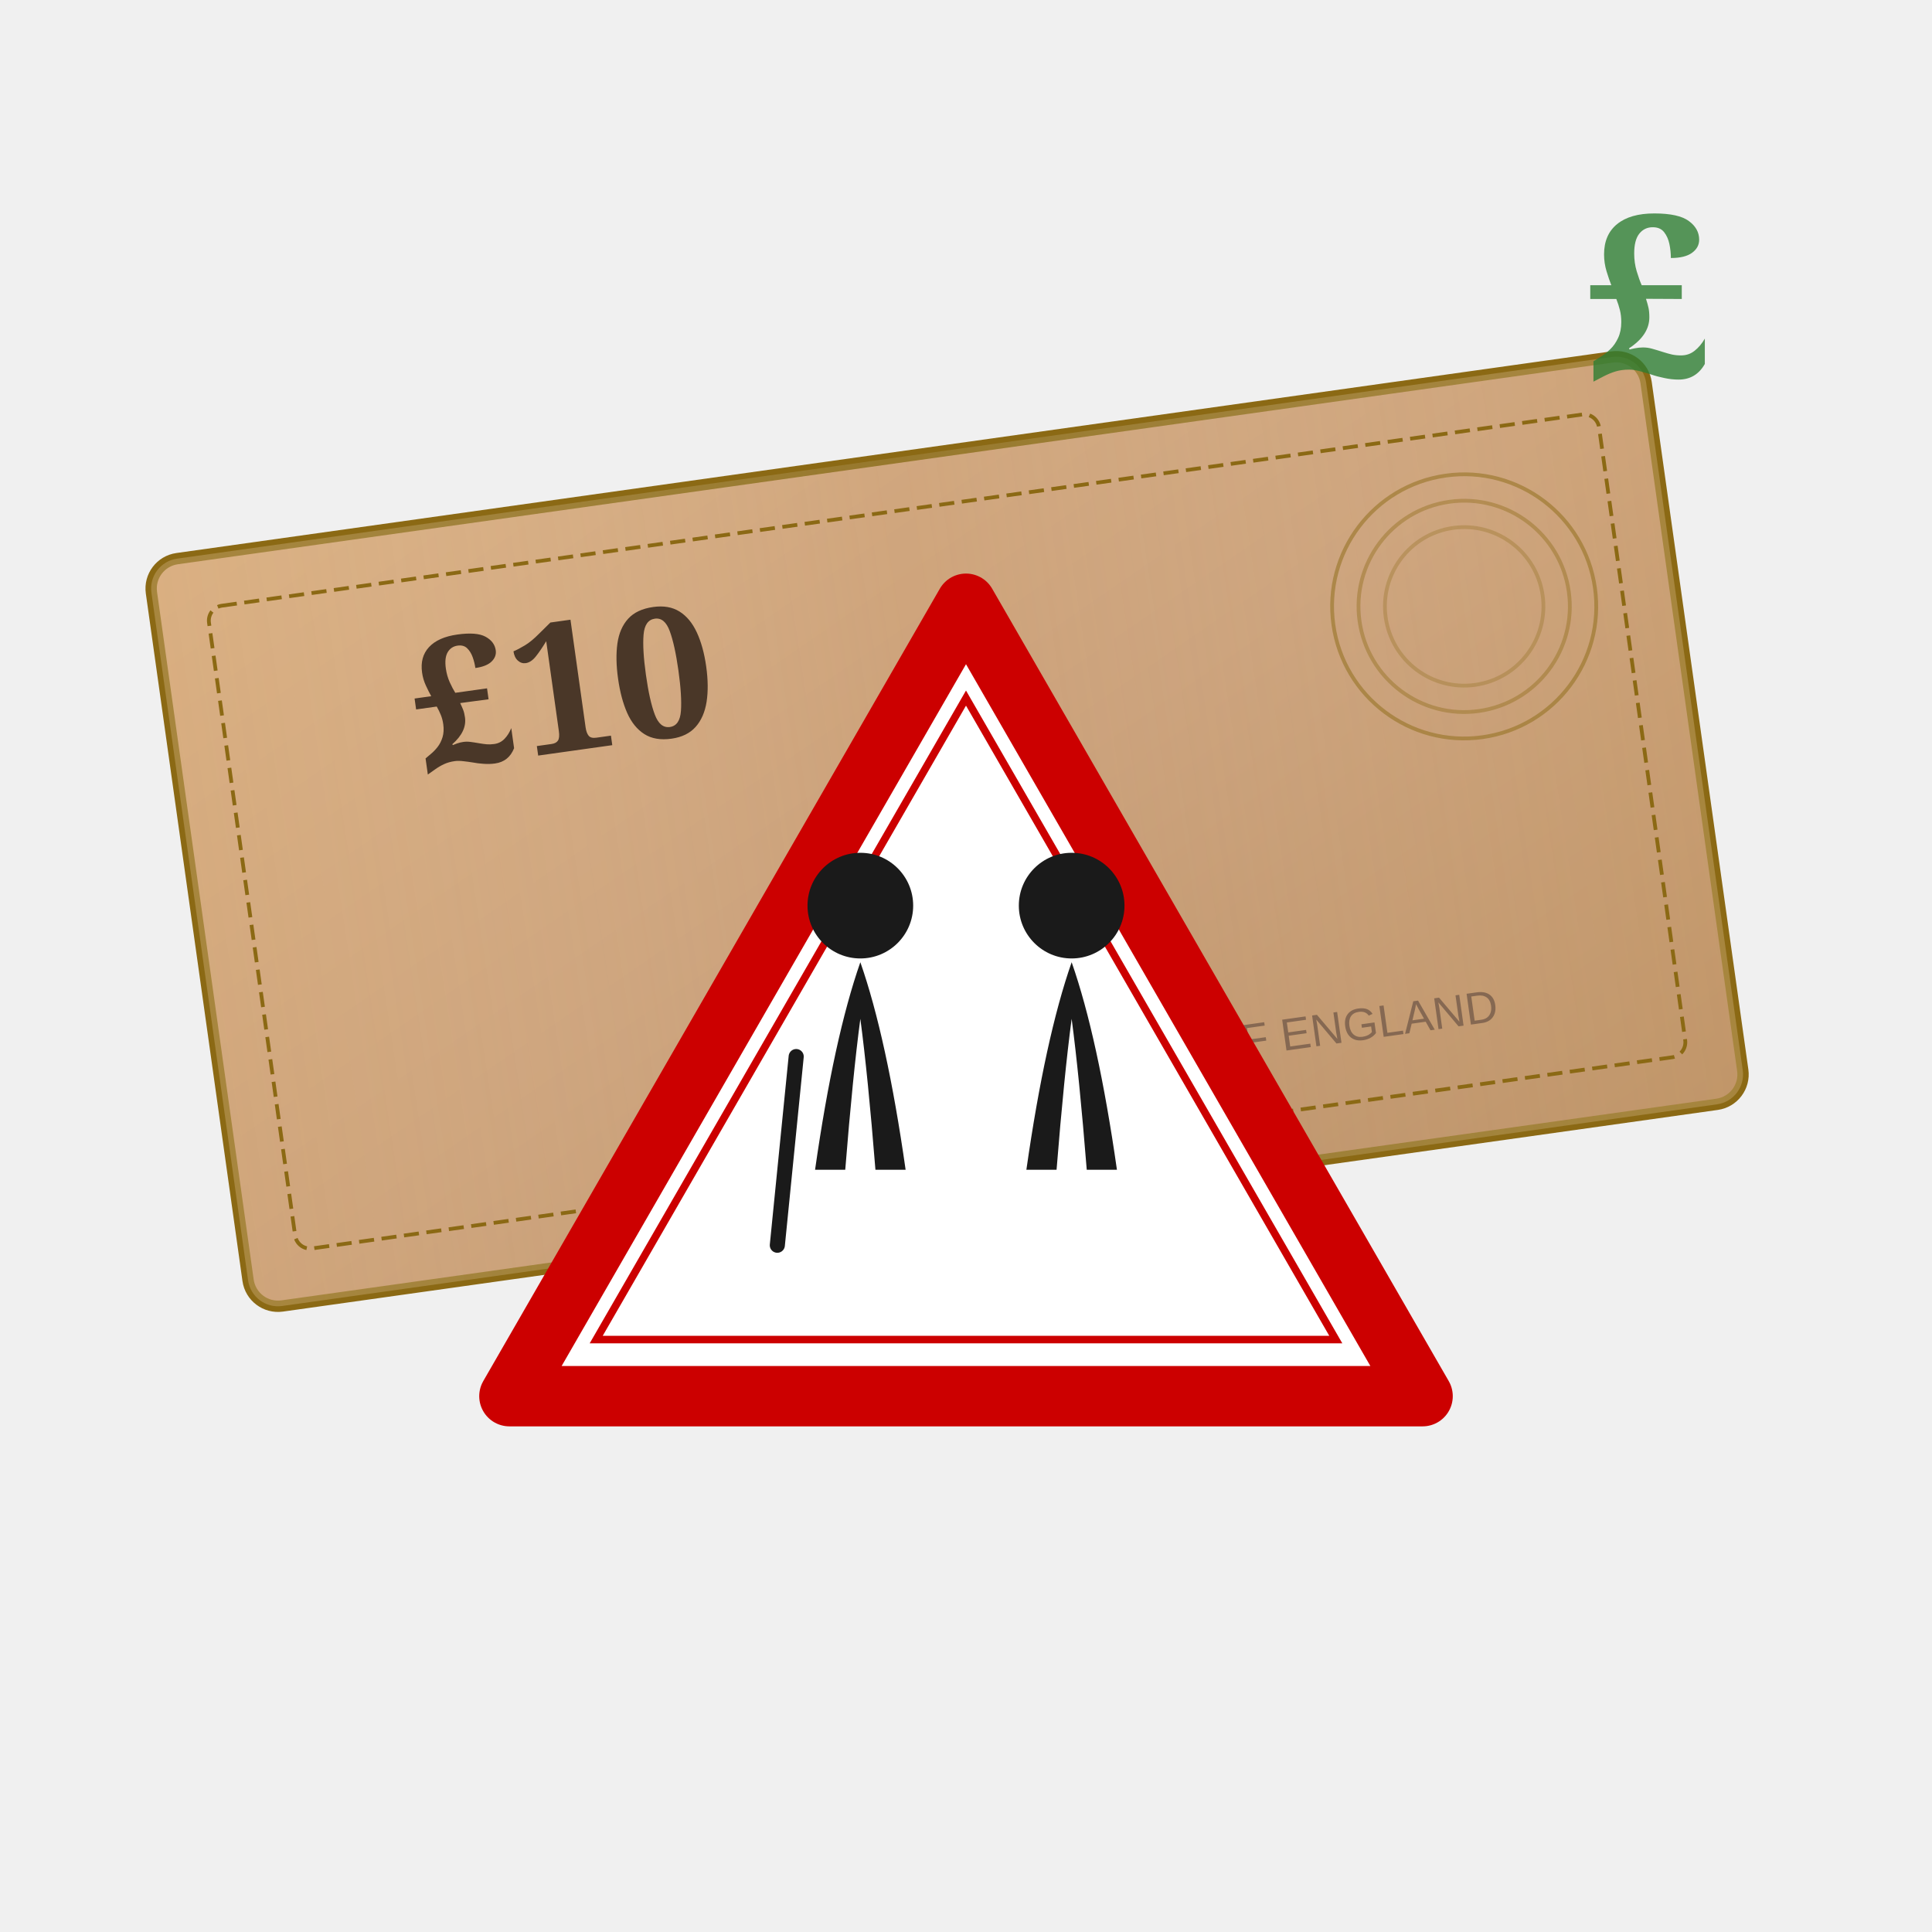
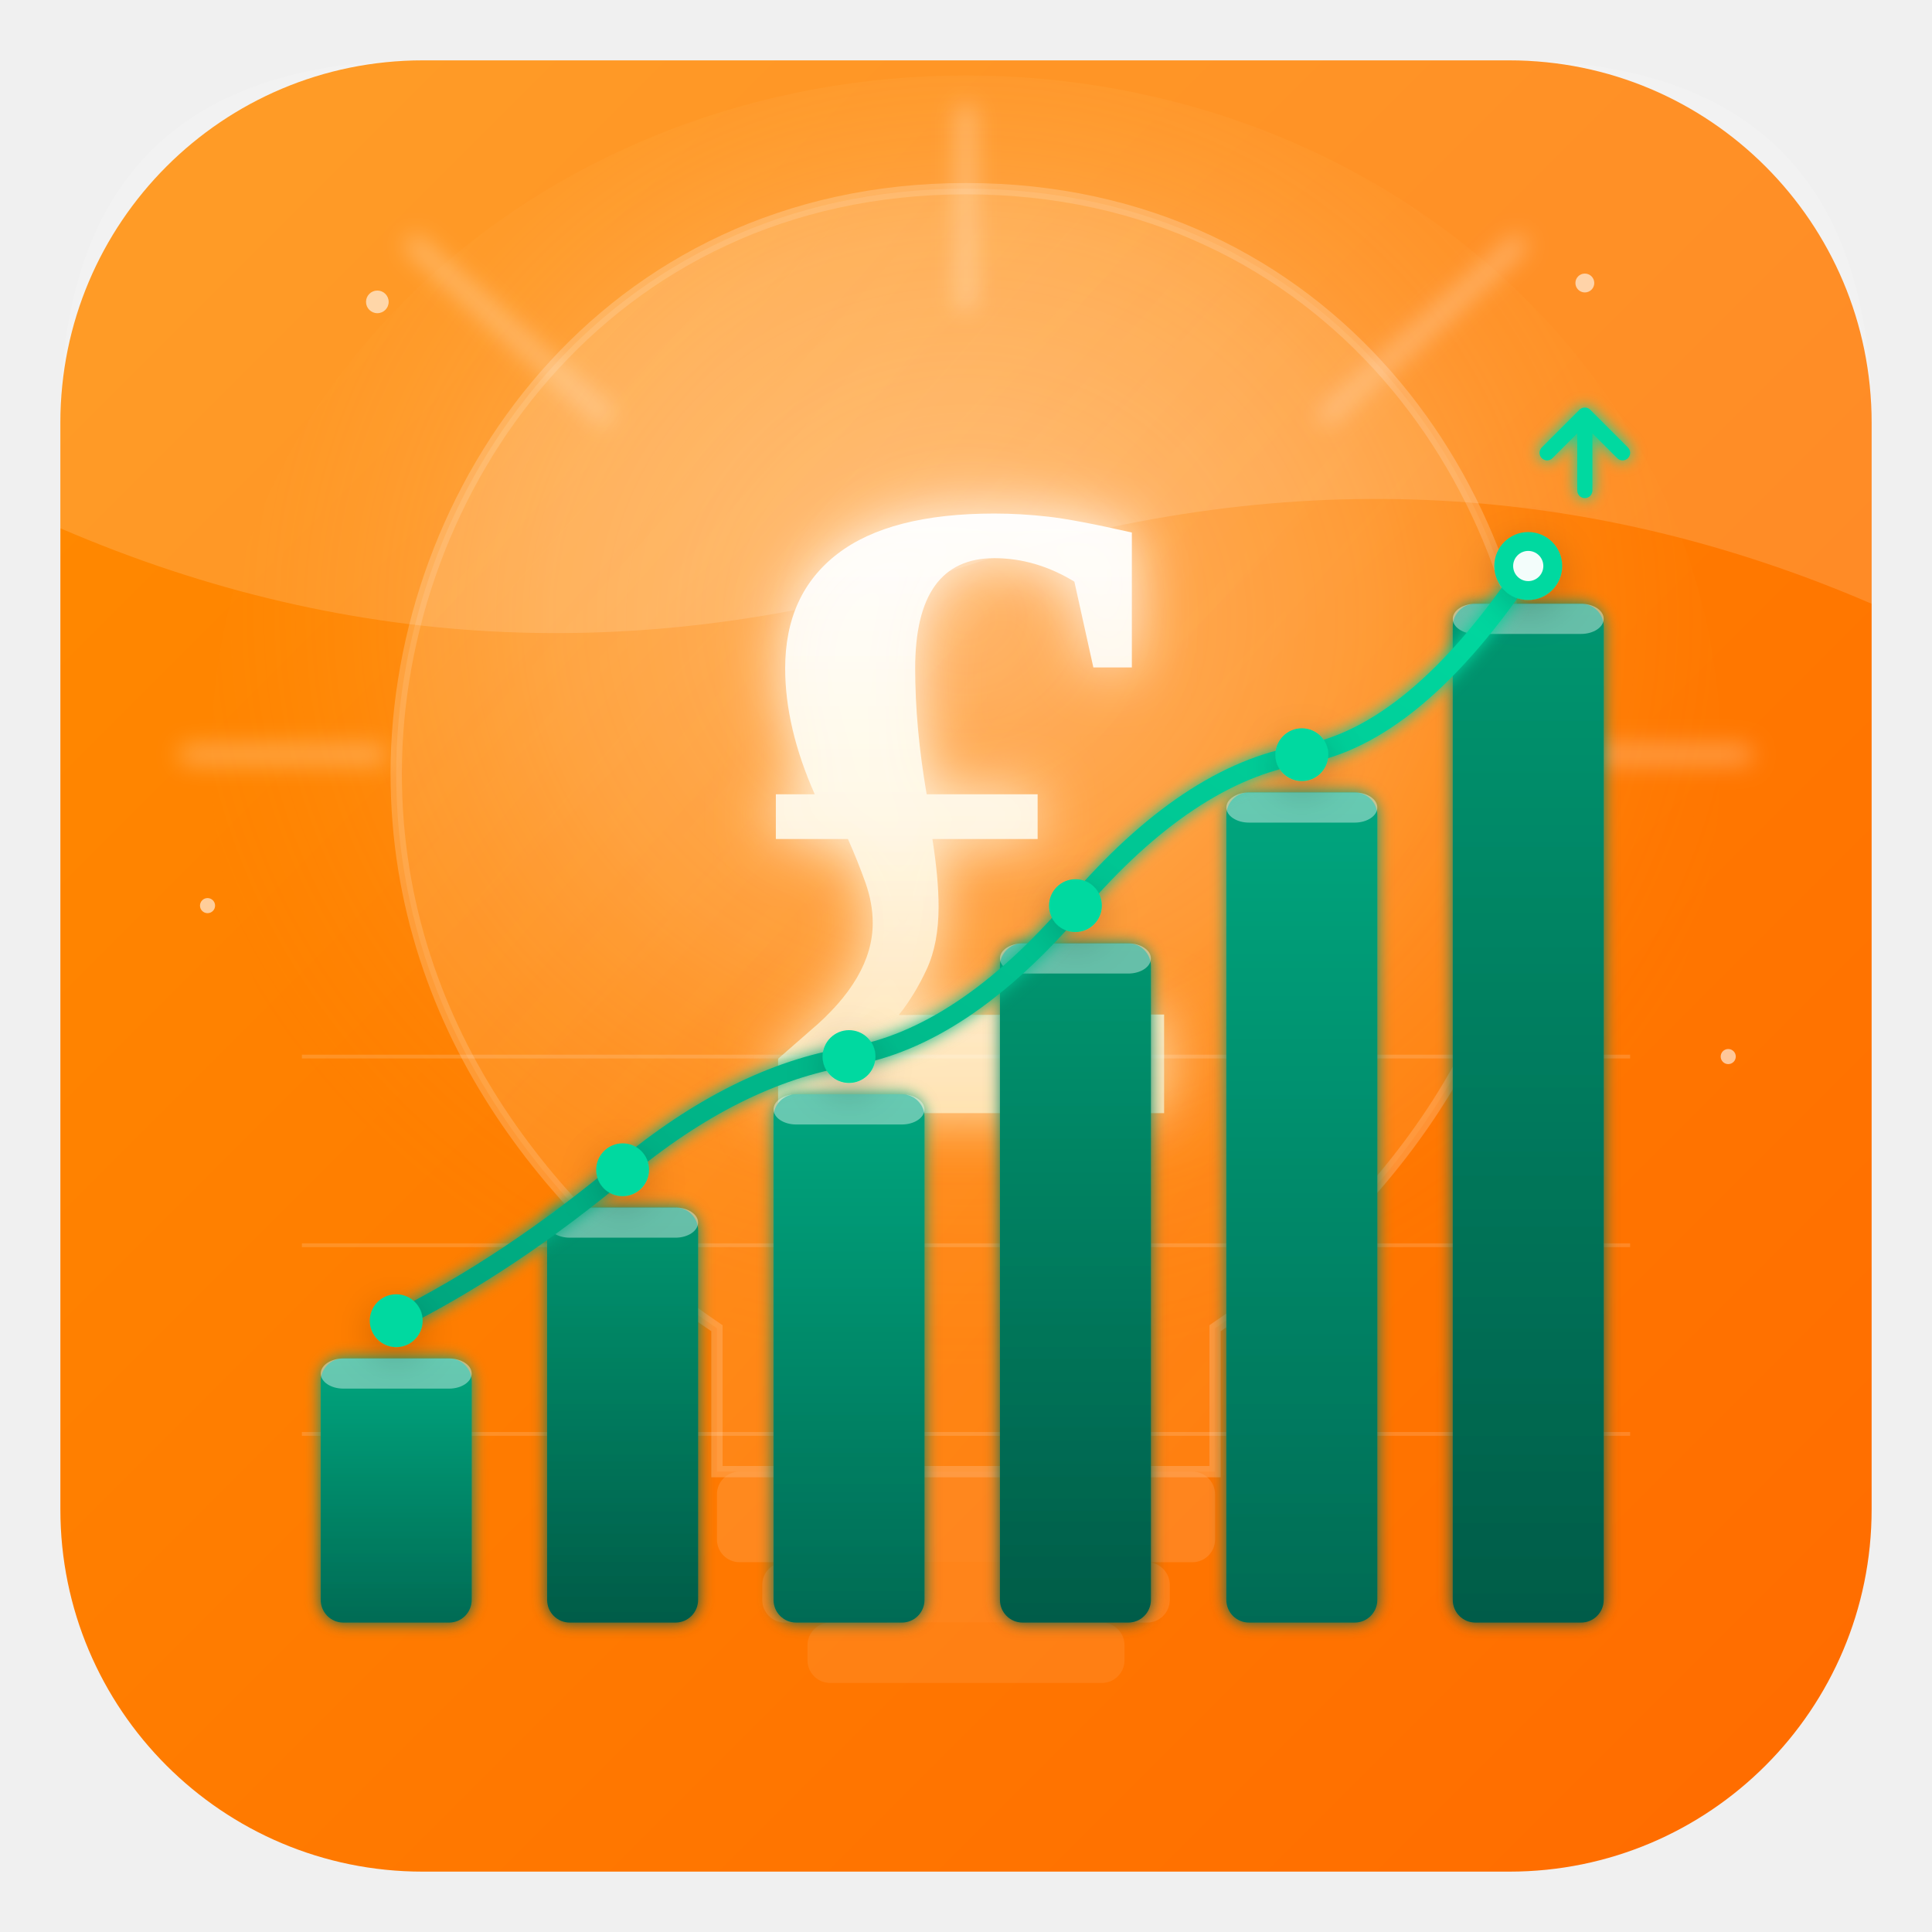
- <svg xmlns="http://www.w3.org/2000/svg" viewBox="0 0 512 512">
+ <svg xmlns="http://www.w3.org/2000/svg" viewBox="0 0 512 512" width="512" height="512">
  <defs>
-     <linearGradient id="noteGradient" x1="0%" y1="0%" x2="100%" y2="100%">
-       <stop offset="0%" style="stop-color:#D4A574" />
-       <stop offset="50%" style="stop-color:#C4956A" />
-       <stop offset="100%" style="stop-color:#B08050" />
+     <linearGradient id="bgGrad" x1="0%" y1="0%" x2="100%" y2="100%">
+       <stop offset="0%" style="stop-color:#FF8C00" />
+       <stop offset="100%" style="stop-color:#FF6B00" />
    </linearGradient>
-     <linearGradient id="noteShine" x1="0%" y1="0%" x2="100%" y2="0%">
-       <stop offset="0%" style="stop-color:#E8C8A0;stop-opacity:0.3" />
-       <stop offset="50%" style="stop-color:#FFFFFF;stop-opacity:0.1" />
-       <stop offset="100%" style="stop-color:#E8C8A0;stop-opacity:0.3" />
+     <radialGradient id="bulbGlow" cx="50%" cy="40%" r="55%" fx="50%" fy="40%">
+       <stop offset="0%" style="stop-color:#FFFFFF;stop-opacity:0.35" />
+       <stop offset="50%" style="stop-color:#FFE4B5;stop-opacity:0.2" />
+       <stop offset="100%" style="stop-color:#FF8C00;stop-opacity:0" />
+     </radialGradient>
+     <linearGradient id="glassGrad" x1="0%" y1="0%" x2="100%" y2="100%">
+       <stop offset="0%" style="stop-color:#FFFFFF;stop-opacity:0.5" />
+       <stop offset="50%" style="stop-color:#FFE4B5;stop-opacity:0.35" />
+       <stop offset="100%" style="stop-color:#FFD280;stop-opacity:0.25" />
    </linearGradient>
+     <linearGradient id="barGrad" x1="0%" y1="100%" x2="0%" y2="0%">
+       <stop offset="0%" style="stop-color:#006B54" />
+       <stop offset="100%" style="stop-color:#00A67E" />
+     </linearGradient>
+     <linearGradient id="barGrad2" x1="0%" y1="100%" x2="0%" y2="0%">
+       <stop offset="0%" style="stop-color:#005C48" />
+       <stop offset="100%" style="stop-color:#009670" />
+     </linearGradient>
+     <linearGradient id="graphGrad" x1="0%" y1="100%" x2="100%" y2="0%">
+       <stop offset="0%" style="stop-color:#00A67E" />
+       <stop offset="100%" style="stop-color:#00D9A0" />
+     </linearGradient>
+     <linearGradient id="gbpGrad" x1="0%" y1="0%" x2="0%" y2="100%">
+       <stop offset="0%" style="stop-color:#FFFFFF" />
+       <stop offset="50%" style="stop-color:#FFF8E7" />
+       <stop offset="100%" style="stop-color:#FFE4B5" />
+     </linearGradient>
+     <filter id="dropShadow" x="-20%" y="-20%" width="140%" height="140%">
+       <feDropShadow dx="0" dy="3" stdDeviation="5" flood-color="#000" flood-opacity="0.2" />
+     </filter>
+     <filter id="graphGlow" x="-50%" y="-50%" width="200%" height="200%">
+       <feGaussianBlur stdDeviation="2" result="coloredBlur" />
+       <feMerge>
+         <feMergeNode in="coloredBlur" />
+         <feMergeNode in="SourceGraphic" />
+       </feMerge>
+     </filter>
+     <filter id="barGlow" x="-30%" y="-10%" width="160%" height="120%">
+       <feGaussianBlur stdDeviation="2" result="coloredBlur" />
+       <feMerge>
+         <feMergeNode in="coloredBlur" />
+         <feMergeNode in="SourceGraphic" />
+       </feMerge>
+     </filter>
+     <filter id="gbpGlow" x="-50%" y="-50%" width="200%" height="200%">
+       <feGaussianBlur stdDeviation="8" result="coloredBlur" />
+       <feMerge>
+         <feMergeNode in="coloredBlur" />
+         <feMergeNode in="SourceGraphic" />
+       </feMerge>
+     </filter>
+     <filter id="rays">
+       <feGaussianBlur stdDeviation="3" />
+     </filter>
  </defs>
-   <g transform="rotate(-8, 256, 256)">
-     <rect x="56" y="120" width="400" height="200" rx="8" fill="url(#noteGradient)" stroke="#8B6914" stroke-width="3" />
-     <rect x="56" y="120" width="400" height="200" rx="8" fill="url(#noteShine)" />
-     <rect x="70" y="134" width="372" height="172" rx="4" fill="none" stroke="#8B6914" stroke-width="1" stroke-dasharray="4,2" />
-     <text x="120" y="185" font-family="Georgia, serif" font-size="48" font-weight="bold" fill="#4A3728">£10</text>
-     <circle cx="400" cy="180" r="35" fill="none" stroke="#8B6914" stroke-width="1" opacity="0.5" />
-     <circle cx="400" cy="180" r="28" fill="none" stroke="#8B6914" stroke-width="1" opacity="0.4" />
-     <circle cx="400" cy="180" r="21" fill="none" stroke="#8B6914" stroke-width="1" opacity="0.3" />
-     <text x="280" y="290" font-family="Arial, sans-serif" font-size="12" fill="#6B5344" opacity="0.7">BANK OF ENGLAND</text>
+   <rect x="16" y="16" width="480" height="480" rx="96" ry="96" fill="url(#bgGrad)" />
+   <path d="M16 112 Q16 16 112 16 L400 16 Q496 16 496 112 L496 160 Q380 110 256 150 Q132 190 16 140 Z" fill="#FFFFFF" opacity="0.15" />
+   <ellipse cx="256" cy="200" rx="200" ry="180" fill="url(#bulbGlow)" />
+   <g opacity="0.3" filter="url(#rays)">
+     <line x1="256" y1="80" x2="256" y2="30" stroke="#FFFFFF" stroke-width="5" stroke-linecap="round" />
+     <line x1="160" y1="110" x2="110" y2="65" stroke="#FFFFFF" stroke-width="5" stroke-linecap="round" />
+     <line x1="352" y1="110" x2="402" y2="65" stroke="#FFFFFF" stroke-width="5" stroke-linecap="round" />
+     <line x1="100" y1="200" x2="50" y2="200" stroke="#FFFFFF" stroke-width="5" stroke-linecap="round" />
+     <line x1="412" y1="200" x2="462" y2="200" stroke="#FFFFFF" stroke-width="5" stroke-linecap="round" />
  </g>
-   <g transform="translate(256, 300)">
-     <polygon points="0,-140 121,70 -121,70" fill="white" stroke="#CC0000" stroke-width="16" stroke-linejoin="round" />
-     <polygon points="0,-115 98,55 -98,55" fill="none" stroke="#CC0000" stroke-width="2" />
-     <g transform="translate(0, -15)" fill="#1a1a1a">
-       <circle cx="-28" cy="-45" r="14" />
-       <path d="M-28,-30 Q-35,-10 -40,25 L-32,25 Q-30,0 -28,-15 Q-26,0 -24,25 L-16,25 Q-21,-10 -28,-30" />
-       <line x1="-45" y1="-5" x2="-50" y2="45" stroke="#1a1a1a" stroke-width="4" stroke-linecap="round" />
-       <circle cx="28" cy="-45" r="14" />
-       <path d="M28,-30 Q21,-10 16,25 L24,25 Q26,0 28,-15 Q30,0 32,25 L40,25 Q35,-10 28,-30" />
-     </g>
+   <g opacity="0.4">
+     <path d="M256 50               C160 50 105 130 105 205               C105 275 150 325 190 352               L190 390               L322 390               L322 352               C362 325 407 275 407 205               C407 130 352 50 256 50 Z" fill="url(#glassGrad)" stroke="#FFFFFF" stroke-width="3" stroke-opacity="0.5" />
+     <rect x="190" y="390" width="132" height="24" rx="6" fill="#FFFFFF" opacity="0.3" />
+     <rect x="202" y="414" width="108" height="16" rx="6" fill="#FFFFFF" opacity="0.25" />
+     <rect x="214" y="430" width="84" height="16" rx="6" fill="#FFFFFF" opacity="0.2" />
  </g>
-   <text x="420" y="100" font-family="Georgia, serif" font-size="60" font-weight="bold" fill="#2E7D32" opacity="0.8">£</text>
+   <g filter="url(#gbpGlow)">
+     <text x="256" y="295" font-family="Georgia, 'Times New Roman', serif" font-size="240" font-weight="700" fill="url(#gbpGrad)" text-anchor="middle" opacity="0.95">£</text>
+   </g>
+   <g stroke="#FFFFFF" stroke-width="1" opacity="0.15">
+     <line x1="80" y1="280" x2="432" y2="280" />
+     <line x1="80" y1="330" x2="432" y2="330" />
+     <line x1="80" y1="380" x2="432" y2="380" />
+   </g>
+   <g filter="url(#barGlow)">
+     <rect x="85" y="360" width="40" height="70" rx="6" ry="6" fill="url(#barGrad)" />
+     <rect x="145" y="320" width="40" height="110" rx="6" ry="6" fill="url(#barGrad2)" />
+     <rect x="205" y="290" width="40" height="140" rx="6" ry="6" fill="url(#barGrad)" />
+     <rect x="265" y="250" width="40" height="180" rx="6" ry="6" fill="url(#barGrad2)" />
+     <rect x="325" y="210" width="40" height="220" rx="6" ry="6" fill="url(#barGrad)" />
+     <rect x="385" y="160" width="40" height="270" rx="6" ry="6" fill="url(#barGrad2)" />
+   </g>
+   <g opacity="0.4">
+     <rect x="85" y="360" width="40" height="8" rx="6" ry="4" fill="#FFFFFF" />
+     <rect x="145" y="320" width="40" height="8" rx="6" ry="4" fill="#FFFFFF" />
+     <rect x="205" y="290" width="40" height="8" rx="6" ry="4" fill="#FFFFFF" />
+     <rect x="265" y="250" width="40" height="8" rx="6" ry="4" fill="#FFFFFF" />
+     <rect x="325" y="210" width="40" height="8" rx="6" ry="4" fill="#FFFFFF" />
+     <rect x="385" y="160" width="40" height="8" rx="6" ry="4" fill="#FFFFFF" />
+   </g>
+   <path d="M105 350             Q135 335 165 310             Q195 285 225 280             Q255 275 285 240             Q315 205 345 200             Q375 195 405 150" fill="none" stroke="url(#graphGrad)" stroke-width="5" stroke-linecap="round" stroke-linejoin="round" filter="url(#graphGlow)" />
+   <g filter="url(#dropShadow)">
+     <circle cx="105" cy="350" r="7" fill="#00D9A0" />
+     <circle cx="165" cy="310" r="7" fill="#00D9A0" />
+     <circle cx="225" cy="280" r="7" fill="#00D9A0" />
+     <circle cx="285" cy="240" r="7" fill="#00D9A0" />
+     <circle cx="345" cy="200" r="7" fill="#00D9A0" />
+     <circle cx="405" cy="150" r="9" fill="#00D9A0" />
+   </g>
+   <circle cx="405" cy="150" r="4" fill="#FFFFFF" opacity="0.95" />
+   <g transform="translate(420, 100)" filter="url(#graphGlow)">
+     <path d="M0 30 L0 10 M-10 20 L0 10 L10 20" fill="none" stroke="#00D9A0" stroke-width="4" stroke-linecap="round" stroke-linejoin="round" />
+   </g>
+   <g fill="#FFFFFF" opacity="0.6">
+     <circle cx="100" cy="80" r="3" />
+     <circle cx="420" cy="75" r="2.5" />
+     <circle cx="55" cy="240" r="2" />
+     <circle cx="458" cy="280" r="2" />
+   </g>
</svg>
